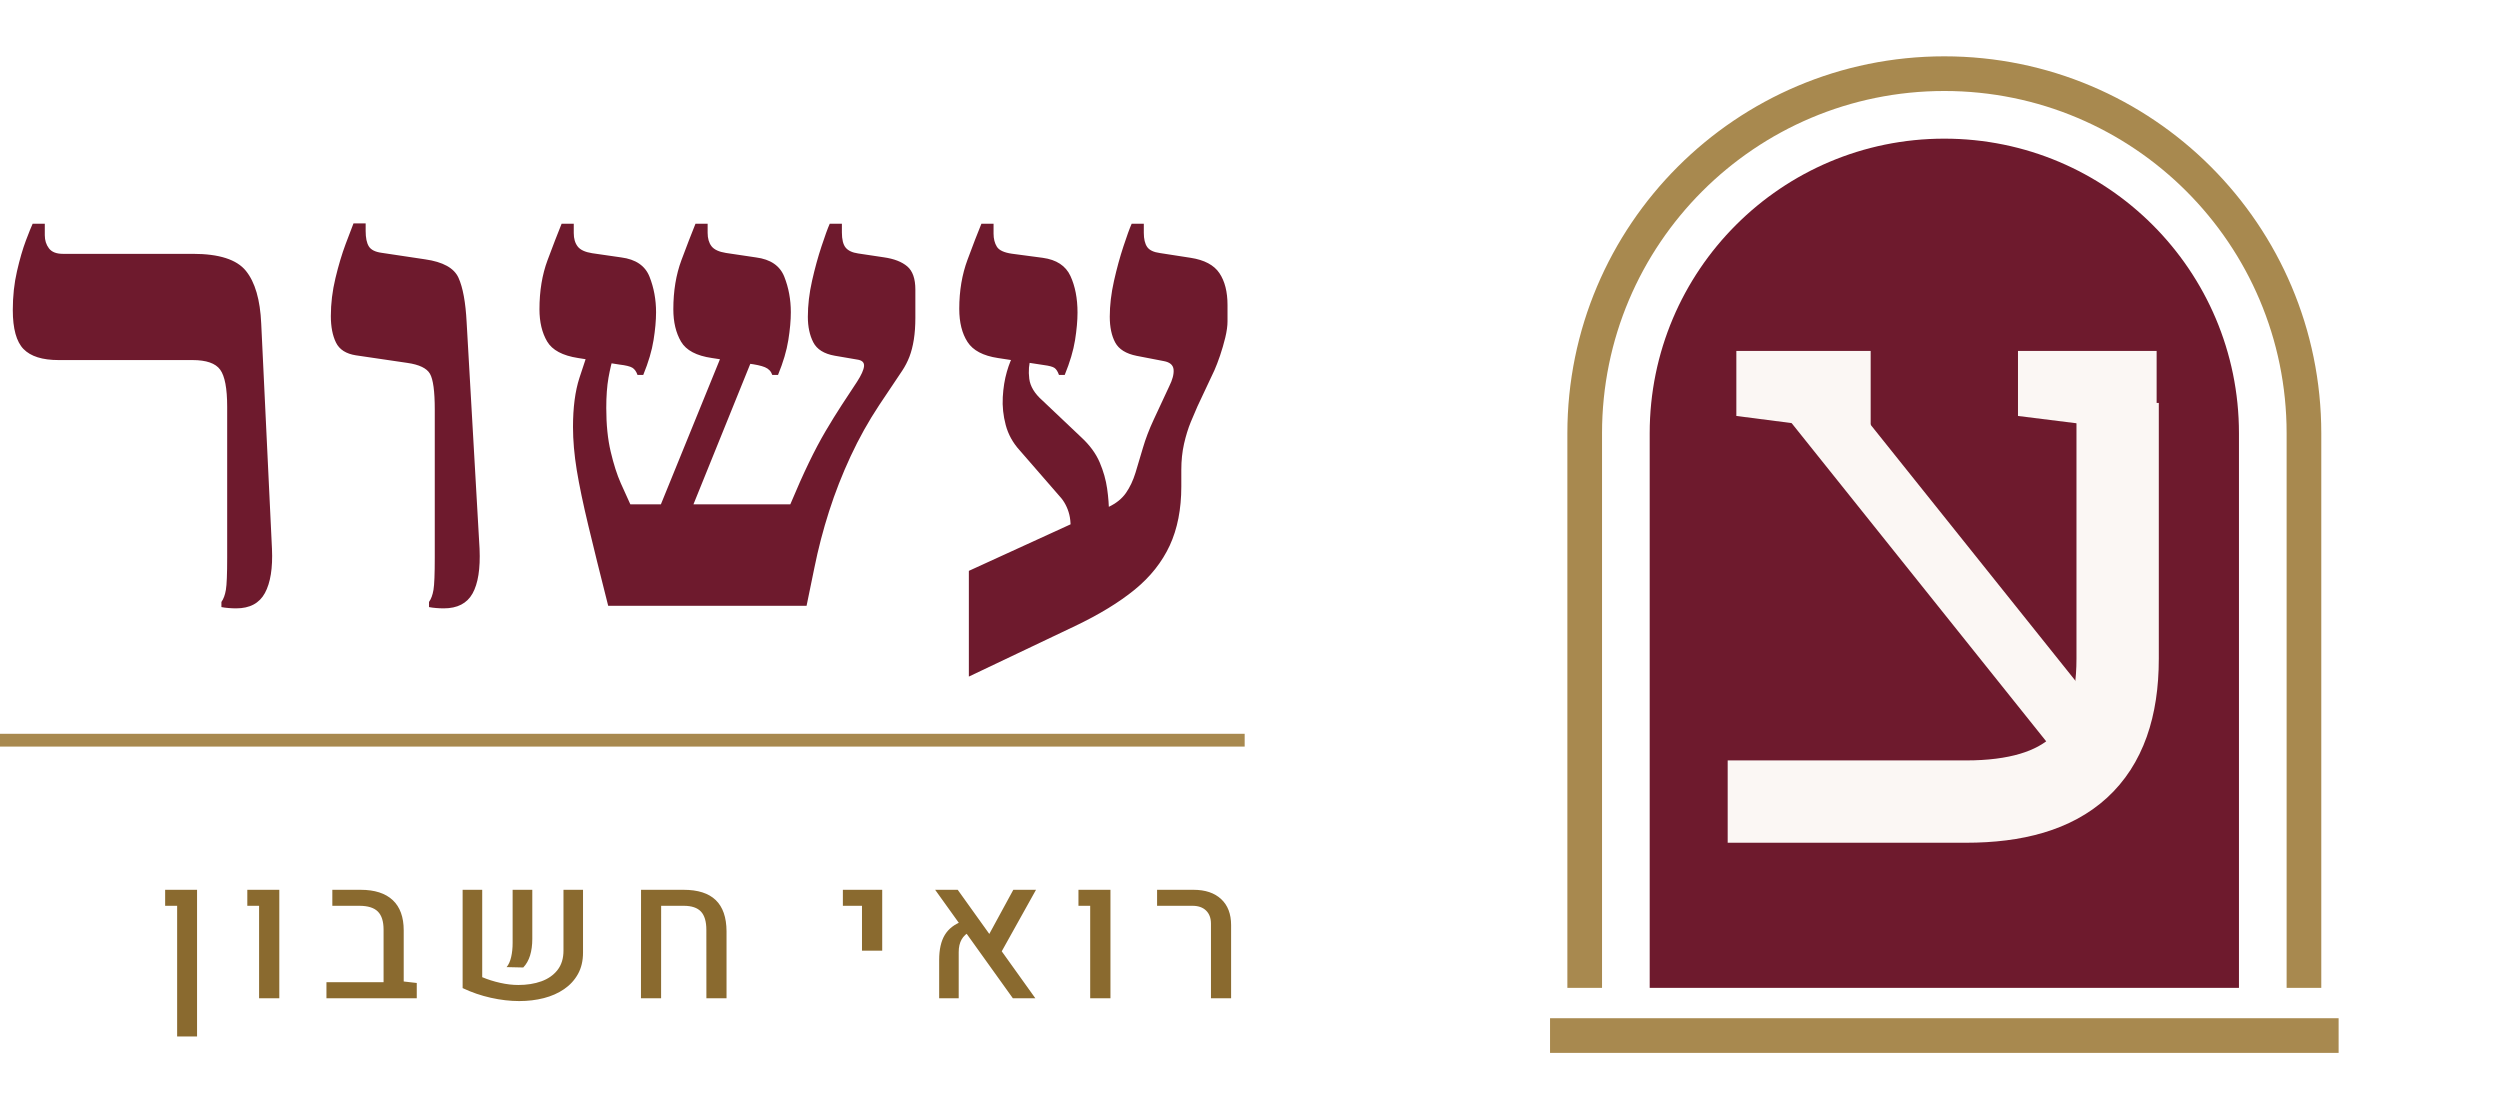
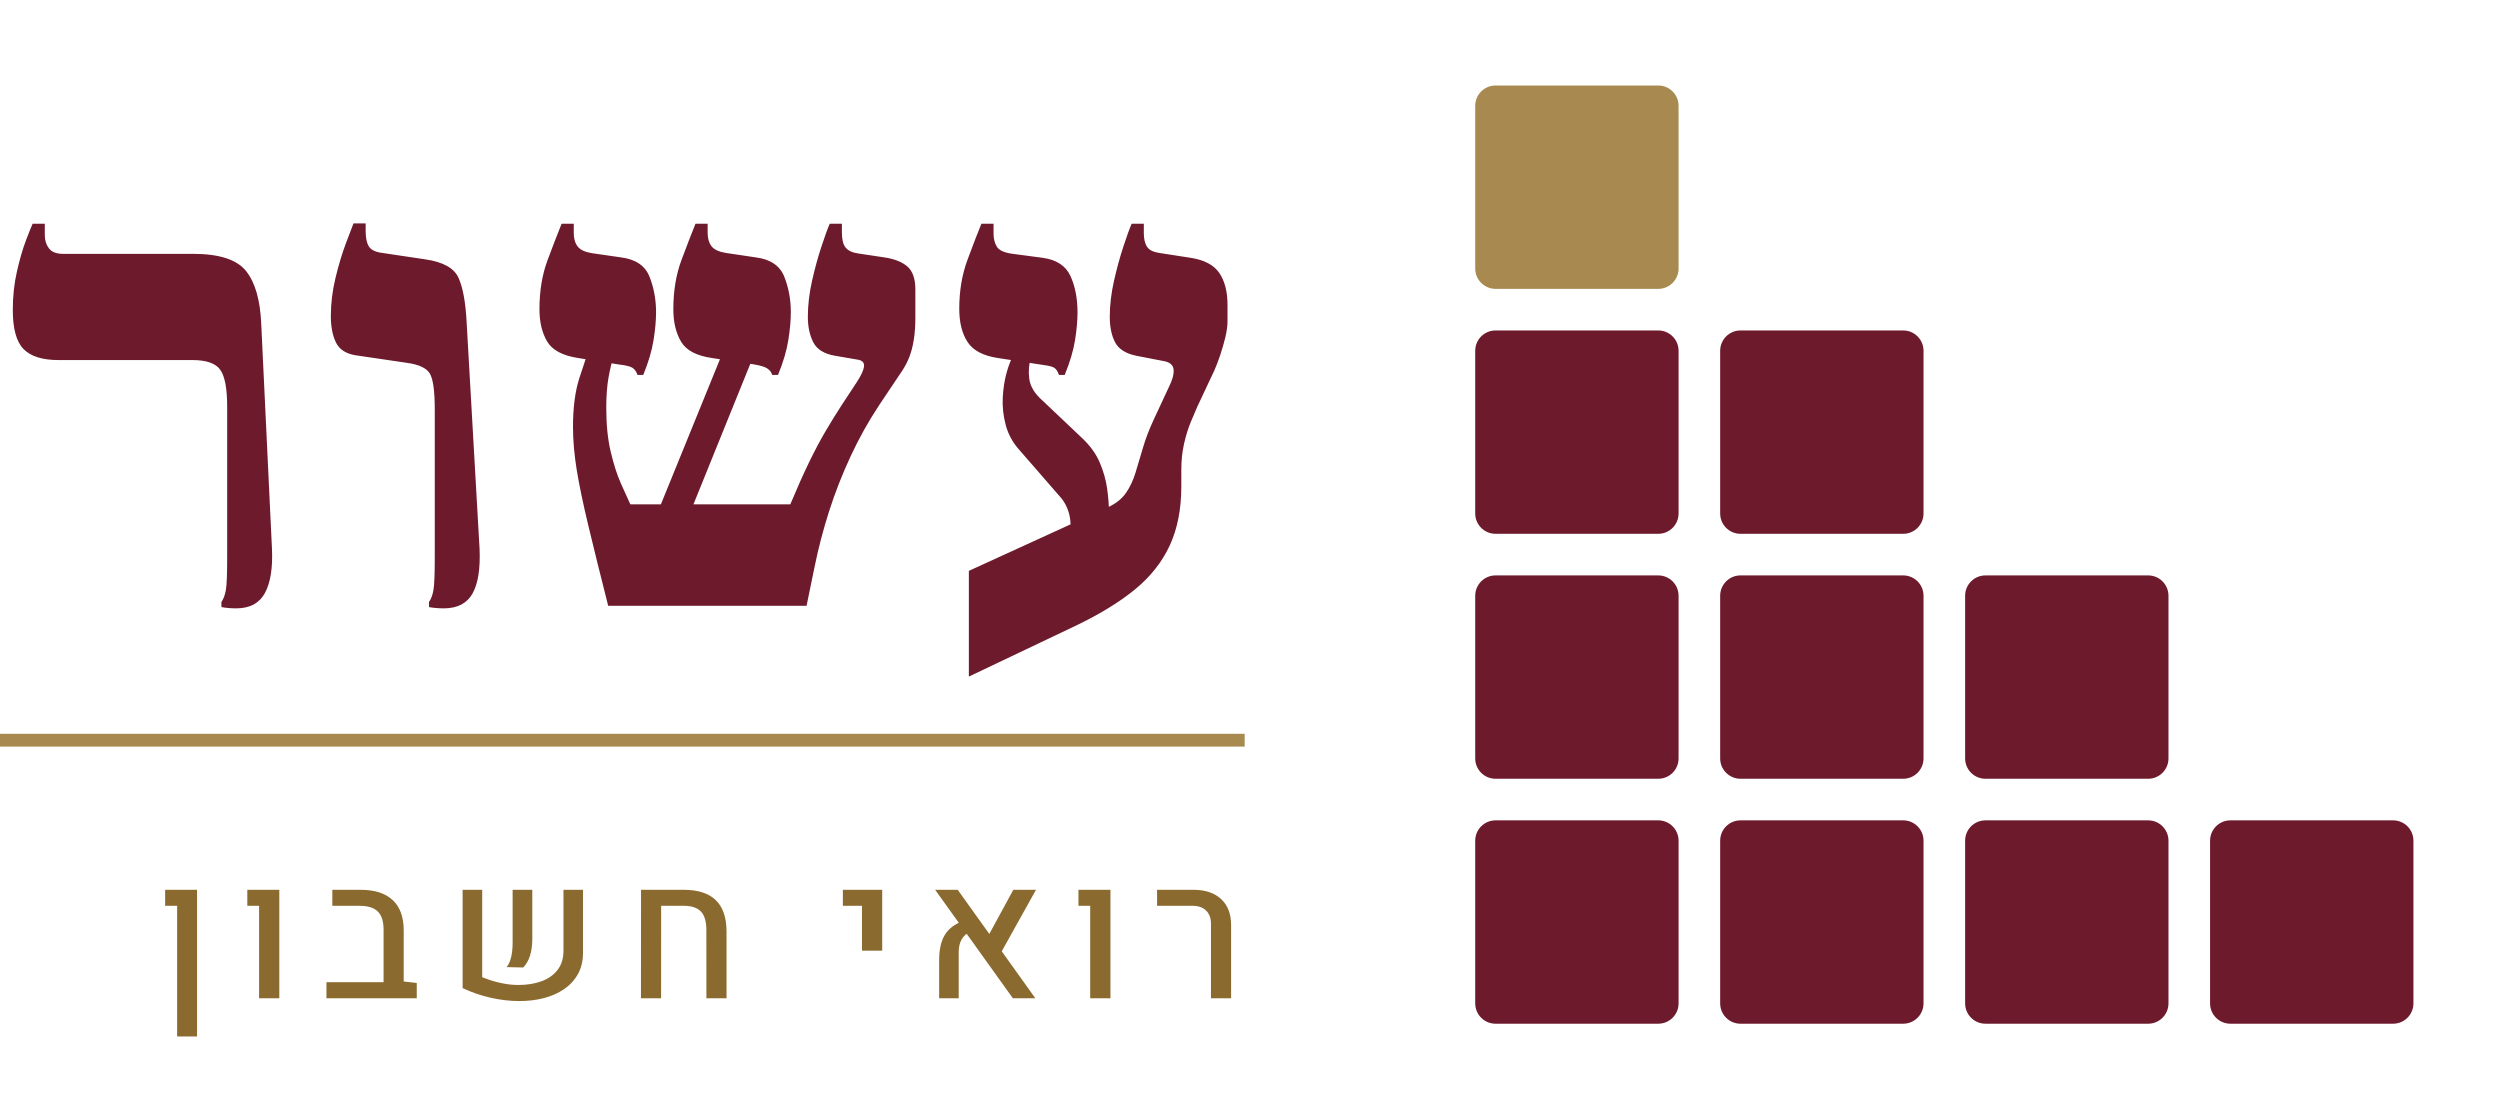
<svg xmlns="http://www.w3.org/2000/svg" viewBox="0 0 586 260" width="586" height="260" role="img" aria-label="עשור רואי חשבון">
  <svg x="325.75" y="0" width="260" height="260" viewBox="0 0 512 512">
-     <g transform="translate(0 -14)">
-       <path d="M 90 470 V 214 A 166 166 0 0 1 422 214 V 470" fill="none" stroke="#a8894f" stroke-width="16" />
-       <rect x="74" y="484" width="364" height="16" fill="#a8894f" />
-       <path d="M 120 470 V 214 A 136 136 0 0 1 392 214 V 470 Z" fill="#6e1a2d" />
-       <g fill="#fbf7f4">
-         <path d="M 290 176 H 354 V 214 L 290 206 Z" />
-         <path d="M 160 176 H 222 V 214 L 160 206 Z" />
-       </g>
-       <g fill="none" stroke="#fbf7f4" stroke-linejoin="round">
-         <path d="M 336 200 V 318 C 336 364 312 384 266 384 H 156" stroke-width="38" />
-         <path d="M 196 200 L 328 365" stroke-width="28" />
-       </g>
+     <g transform="scale(4.266667)">
+       <rect x="9.25" y="88.75" width="22" height="22" rx="2.2" fill="#6e1a2d" />
+       <rect x="9.25" y="62.25" width="22" height="22" rx="2.2" fill="#6e1a2d" />
+       <rect x="9.25" y="35.75" width="22" height="22" rx="2.2" fill="#6e1a2d" />
+       <rect x="9.25" y="9.25" width="22" height="22" rx="2.2" fill="#a8894f" />
+       <rect x="35.75" y="88.75" width="22" height="22" rx="2.2" fill="#6e1a2d" />
+       <rect x="35.75" y="62.25" width="22" height="22" rx="2.2" fill="#6e1a2d" />
+       <rect x="35.75" y="35.75" width="22" height="22" rx="2.2" fill="#6e1a2d" />
+       <rect x="62.25" y="88.75" width="22" height="22" rx="2.2" fill="#6e1a2d" />
+       <rect x="62.25" y="62.25" width="22" height="22" rx="2.2" fill="#6e1a2d" />
+       <rect x="88.75" y="88.75" width="22" height="22" rx="2.2" fill="#6e1a2d" />
    </g>
  </svg>
  <path transform="translate(0.00 142.00)" fill="#6e1a2d" d="M55.35 0.6Q54.45 0.6 53.55 0.52Q52.65 0.45 51.9 0.3V-0.9Q52.65 -1.95 52.95 -3.75Q53.25 -5.55 53.25 -11.25V-46.65Q53.25 -53.1 51.61 -55.35Q49.98 -57.6 45.12 -57.6H13.74Q8.04 -57.6 5.52 -60.18Q3 -62.76 3 -69.33Q3 -74.19 3.98 -78.42Q4.95 -82.65 6.07 -85.62Q7.2 -88.59 7.65 -89.55H10.5V-86.85Q10.5 -85.08 11.47 -83.79Q12.45 -82.5 14.73 -82.5H45.21Q54.42 -82.5 57.64 -78.51Q60.87 -74.52 61.23 -66.15L63.75 -13.35Q64.05 -6.6 62.1 -3Q60.15 0.6 55.35 0.6ZM104.01 0.6Q103.11 0.6 102.21 0.52Q101.31 0.45 100.56 0.3V-0.9Q101.31 -1.95 101.61 -3.75Q101.91 -5.55 101.91 -11.25V-45.99Q101.91 -52.44 100.78 -54.39Q99.66 -56.34 95.46 -56.94L83.43 -58.71Q79.95 -59.25 78.75 -61.71Q77.55 -64.17 77.55 -67.92Q77.55 -72.33 78.63 -76.81Q79.71 -81.3 81.01 -84.78Q82.32 -88.26 82.86 -89.64H85.71V-87.84Q85.71 -85.44 86.46 -84.24Q87.21 -83.04 89.46 -82.74L99.66 -81.21Q105.93 -80.31 107.47 -76.89Q109.02 -73.47 109.38 -66.45L112.41 -13.35Q112.71 -6.36 110.76 -2.88Q108.81 0.6 104.01 0.6ZM142.56 0Q139.71 -11.25 137.9 -18.82Q136.08 -26.4 135.19 -31.81Q134.31 -37.23 134.31 -41.91Q134.31 -48.75 135.81 -53.4Q137.31 -58.05 139.11 -63.15L144.81 -61.05Q144.36 -60.15 143.76 -58.27Q143.16 -56.4 142.63 -53.47Q142.11 -50.55 142.11 -46.35Q142.11 -40.5 143.15 -36.12Q144.18 -31.74 145.51 -28.74Q146.85 -25.74 147.75 -23.79H185.25Q187.56 -29.31 189.57 -33.48Q191.58 -37.65 193.54 -40.98Q195.51 -44.31 197.25 -46.98L200.88 -52.5Q202.41 -54.87 202.53 -56.17Q202.65 -57.48 200.91 -57.72L195.66 -58.62Q191.91 -59.28 190.63 -61.77Q189.36 -64.26 189.36 -67.74Q189.36 -71.82 190.35 -76.2Q191.34 -80.58 192.56 -84.25Q193.77 -87.93 194.49 -89.55H197.34V-87.51Q197.34 -85.05 198.21 -83.97Q199.08 -82.89 201.15 -82.59L207.15 -81.69Q210.75 -81.18 212.66 -79.56Q214.56 -77.94 214.56 -74.13V-67.5Q214.56 -64.68 214.2 -62.4Q213.84 -60.12 213.17 -58.38Q212.49 -56.64 211.5 -55.14L206.1 -47.07Q202.32 -41.37 199.38 -35.04Q196.44 -28.71 194.34 -22.16Q192.24 -15.6 190.89 -8.91L189.06 0ZM152.13 -16.95 171.12 -63.6 178.17 -62.4 159.78 -16.95ZM149.43 -54.12Q149.01 -55.32 148.23 -55.8Q147.45 -56.28 145.17 -56.55L135.51 -58.08Q130.05 -58.92 128.25 -61.96Q126.45 -65.01 126.45 -69.51Q126.45 -75.93 128.34 -81Q130.23 -86.07 131.64 -89.55H134.49V-87.36Q134.49 -85.41 135.41 -84.22Q136.32 -83.04 138.78 -82.65L145.62 -81.66Q150.72 -81 152.25 -77.13Q153.78 -73.26 153.78 -68.82Q153.78 -65.94 153.19 -62.27Q152.61 -58.59 150.78 -54.12ZM181.02 -54.12Q180.6 -55.38 179.31 -55.92Q178.02 -56.46 175.32 -56.79L166.89 -58.08Q161.43 -58.86 159.63 -61.93Q157.83 -65.01 157.83 -69.51Q157.83 -75.93 159.72 -81Q161.61 -86.07 163.02 -89.55H165.87V-87.42Q165.87 -85.47 166.78 -84.28Q167.7 -83.1 170.16 -82.71L177.21 -81.66Q182.31 -81 183.84 -77.13Q185.37 -73.26 185.37 -68.82Q185.37 -65.94 184.78 -62.27Q184.2 -58.59 182.37 -54.12ZM227.1 16.59V-8.19L259.89 -23.19Q262.53 -24.45 263.93 -26.46Q265.32 -28.47 266.16 -31.19Q267 -33.9 267.91 -37.05Q268.83 -40.2 270.42 -43.62L274.08 -51.48Q275.22 -53.76 275.09 -55.36Q274.95 -56.97 272.79 -57.36L266.43 -58.59Q262.68 -59.34 261.4 -61.73Q260.13 -64.11 260.13 -67.77Q260.13 -71.76 261.12 -76.16Q262.11 -80.55 263.33 -84.24Q264.54 -87.93 265.26 -89.55H268.11V-87.42Q268.11 -85.26 268.89 -84.12Q269.67 -82.98 271.92 -82.68L279.09 -81.57Q283.92 -80.82 285.83 -77.98Q287.73 -75.15 287.73 -70.5V-66.69Q287.73 -65.07 287.21 -62.89Q286.68 -60.72 285.98 -58.65Q285.27 -56.58 284.67 -55.23L280.68 -46.74Q280.08 -45.39 279.13 -43.11Q278.19 -40.83 277.54 -37.98Q276.9 -35.13 276.9 -31.89V-27.96Q276.9 -20.01 274.19 -14.14Q271.47 -8.28 265.98 -3.79Q260.49 0.69 252 4.74ZM250.95 -18.57Q250.95 -20.13 250.65 -21.36Q250.35 -22.59 249.78 -23.68Q249.21 -24.78 248.4 -25.65L239.01 -36.45Q236.61 -39.09 235.74 -42.38Q234.87 -45.66 235.05 -48.91Q235.23 -52.17 236.01 -54.87Q236.79 -57.57 237.75 -59.1L241.65 -58.2Q240.93 -55.92 241.26 -53.23Q241.59 -50.55 244.35 -48.12L253.5 -39.45Q256.44 -36.72 257.76 -33.63Q259.08 -30.54 259.51 -27.48Q259.95 -24.42 259.95 -21.57ZM248.22 -54.12Q247.8 -55.32 247.17 -55.76Q246.54 -56.19 244.68 -56.43L233.91 -58.08Q228.72 -58.86 226.79 -61.84Q224.85 -64.83 224.85 -69.6Q224.85 -75.93 226.79 -81.13Q228.72 -86.34 230.04 -89.55H232.89V-87.24Q232.89 -85.41 233.67 -84.16Q234.45 -82.92 237.18 -82.53L244.41 -81.57Q249.24 -80.91 250.91 -77.31Q252.57 -73.71 252.57 -68.73Q252.57 -65.94 251.99 -62.27Q251.4 -58.59 249.57 -54.12Z" />
  <rect x="0.00" y="172.00" width="291.75" height="3" fill="#a8894f" />
  <path transform="translate(36.94 234.00)" fill="#8a6a2f" d="M4.58 8.94V-21.68H1.77V-25.43H9.25V8.94ZM23.79 0V-21.68H21.03V-25.43H28.53V0ZM39.58 0V-3.78H52.97L57.69 -3.94L60.75 -3.59V0ZM52.97 -1.08V-16.08Q52.97 -19.01 51.62 -20.34Q50.28 -21.68 47.3 -21.68H40.96V-25.43H47.59Q52.52 -25.43 55.11 -23.02Q57.69 -20.6 57.69 -15.92V-1.08ZM76.09 -25.43V-4.95Q78.06 -4.12 80.3 -3.62Q82.54 -3.12 84.55 -3.12Q87.57 -3.12 89.96 -3.98Q92.34 -4.84 93.74 -6.63Q95.14 -8.42 95.14 -11.18V-25.43H99.72V-10.71Q99.72 -7.83 98.54 -5.7Q97.36 -3.57 95.29 -2.15Q93.22 -0.73 90.53 -0.04Q87.83 0.65 84.77 0.65Q81.56 0.65 78.11 -0.12Q74.66 -0.89 71.5 -2.39V-25.43ZM81.81 -7.31Q82.52 -8.16 82.87 -9.65Q83.22 -11.14 83.22 -13.02V-25.43H87.83V-13.92Q87.83 -11.75 87.31 -10.04Q86.78 -8.33 85.71 -7.22ZM113.3 0 113.32 -25.43H123.29Q128.33 -25.43 130.83 -23.02Q133.33 -20.61 133.36 -15.72V0H128.64L128.63 -16.05Q128.63 -18.98 127.36 -20.33Q126.09 -21.68 123.33 -21.68H118.03L118.02 0ZM165.11 -11.16V-21.68H160.63V-25.43H169.85V-11.16ZM200.48 0 182.26 -25.43H187.55L205.75 0ZM183.2 0V-9Q183.2 -12.66 184.52 -14.85Q185.85 -17.04 188.71 -18.07L190.5 -15.65Q187.78 -14.33 187.78 -10.83V0ZM205.9 -25.43 197.24 -9.89 194.13 -13.57 200.58 -25.43ZM218.6 0V-21.68H215.85V-25.43H223.35V0ZM246.91 0V-17.49Q246.91 -19.45 245.76 -20.57Q244.62 -21.68 242.59 -21.68H234.28V-25.43H242.82Q246.96 -25.43 249.3 -23.25Q251.63 -21.08 251.63 -17.17V0Z" />
</svg>
